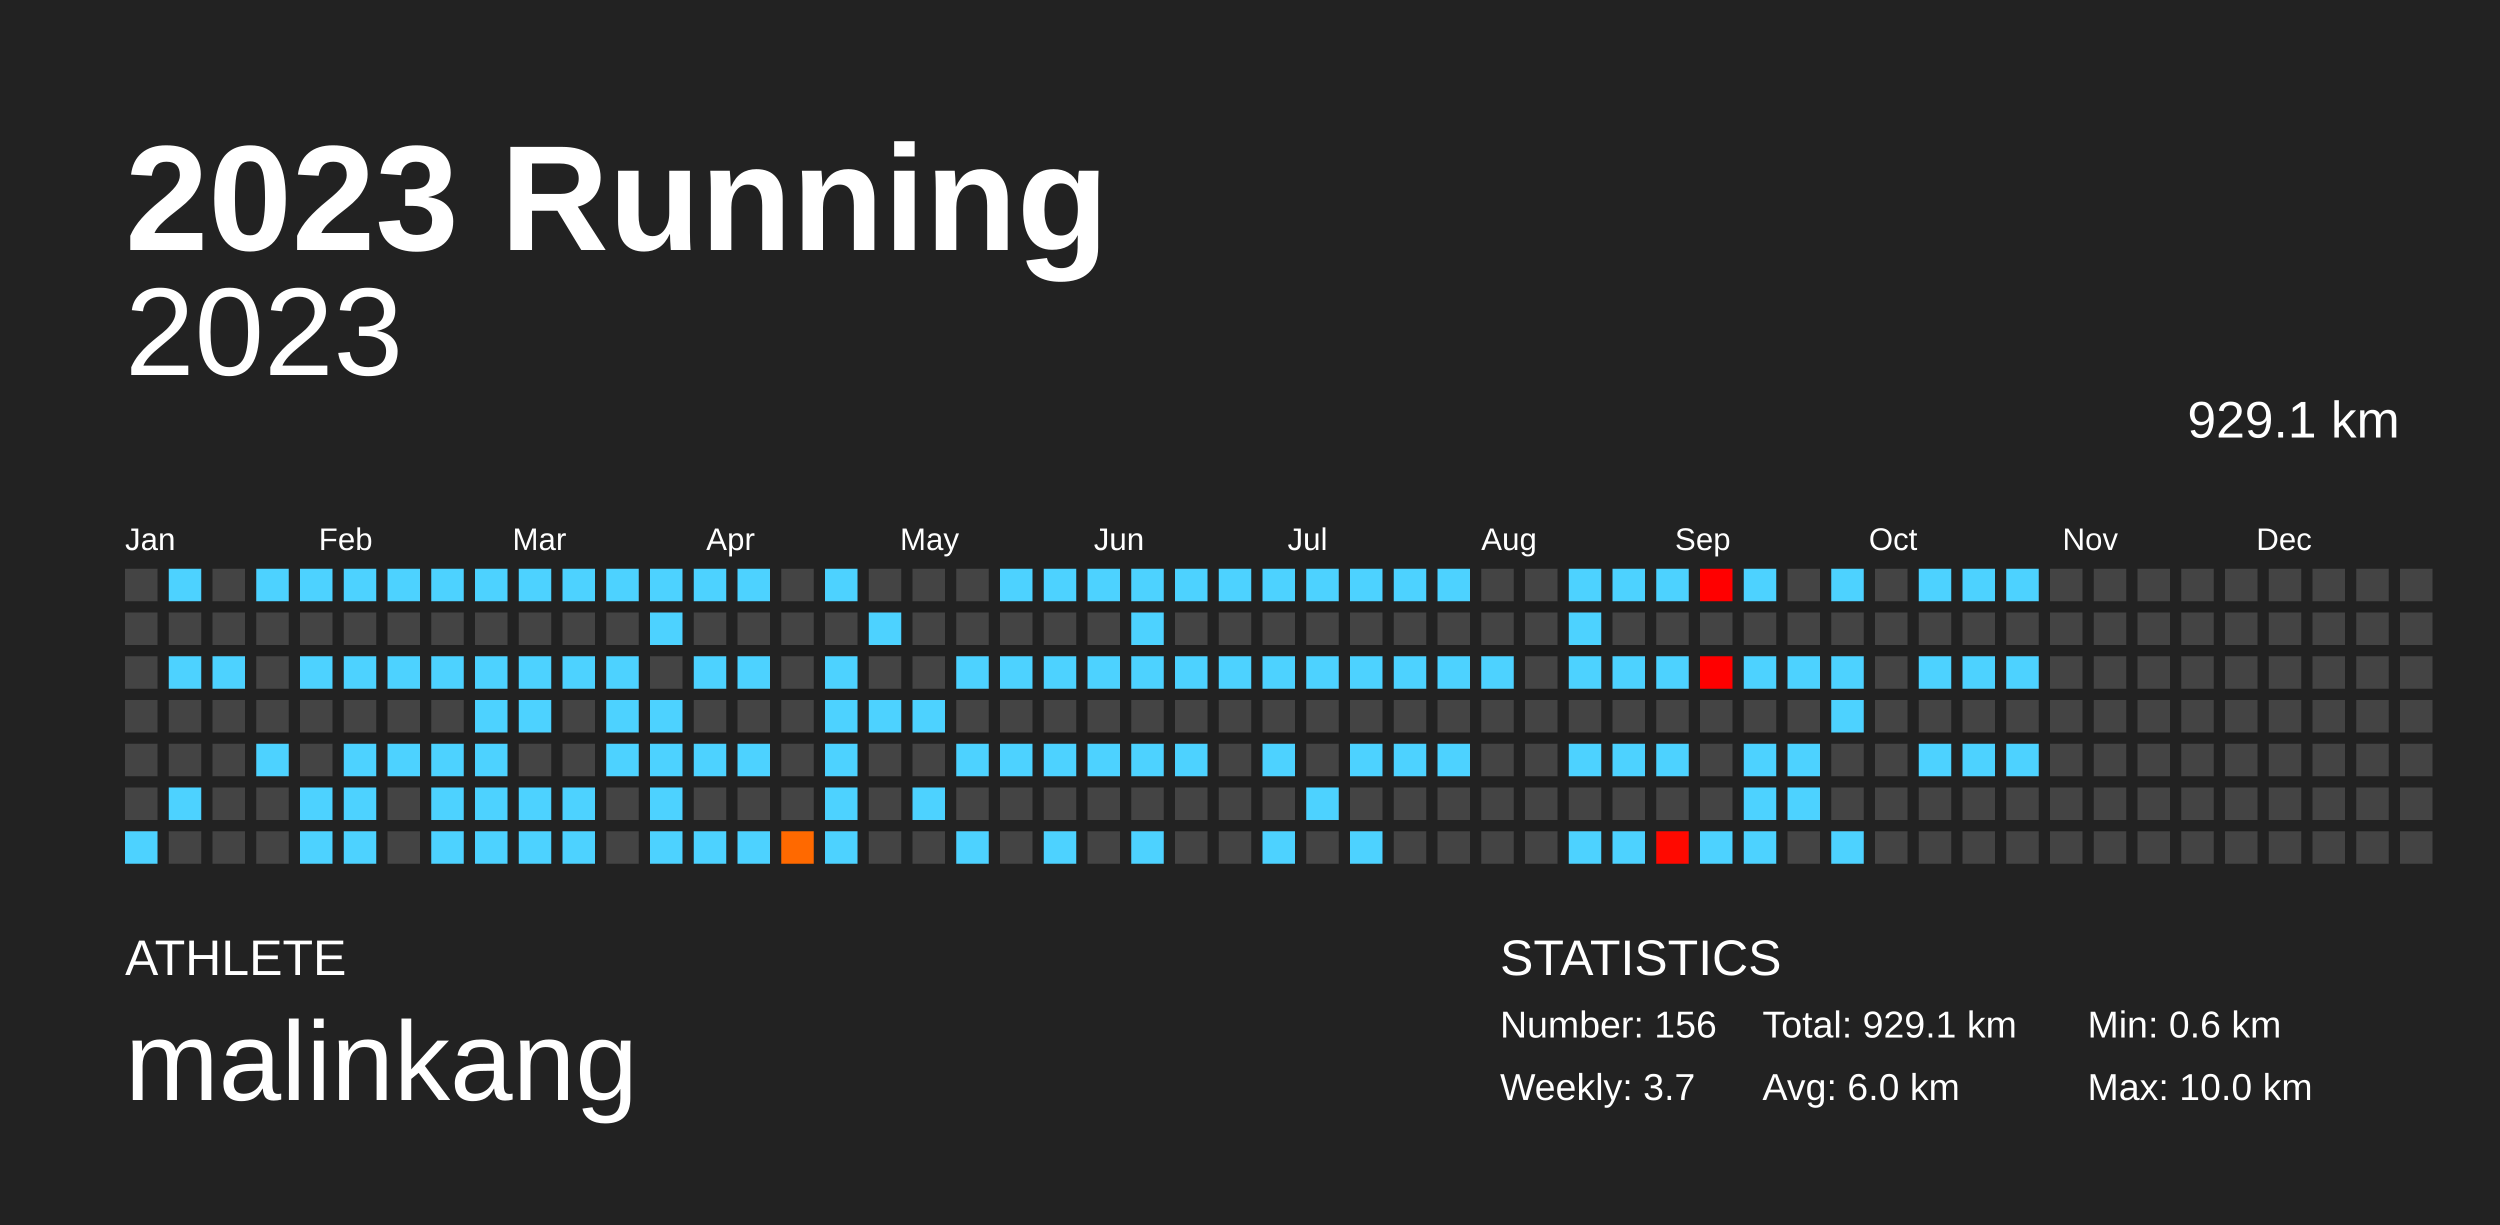
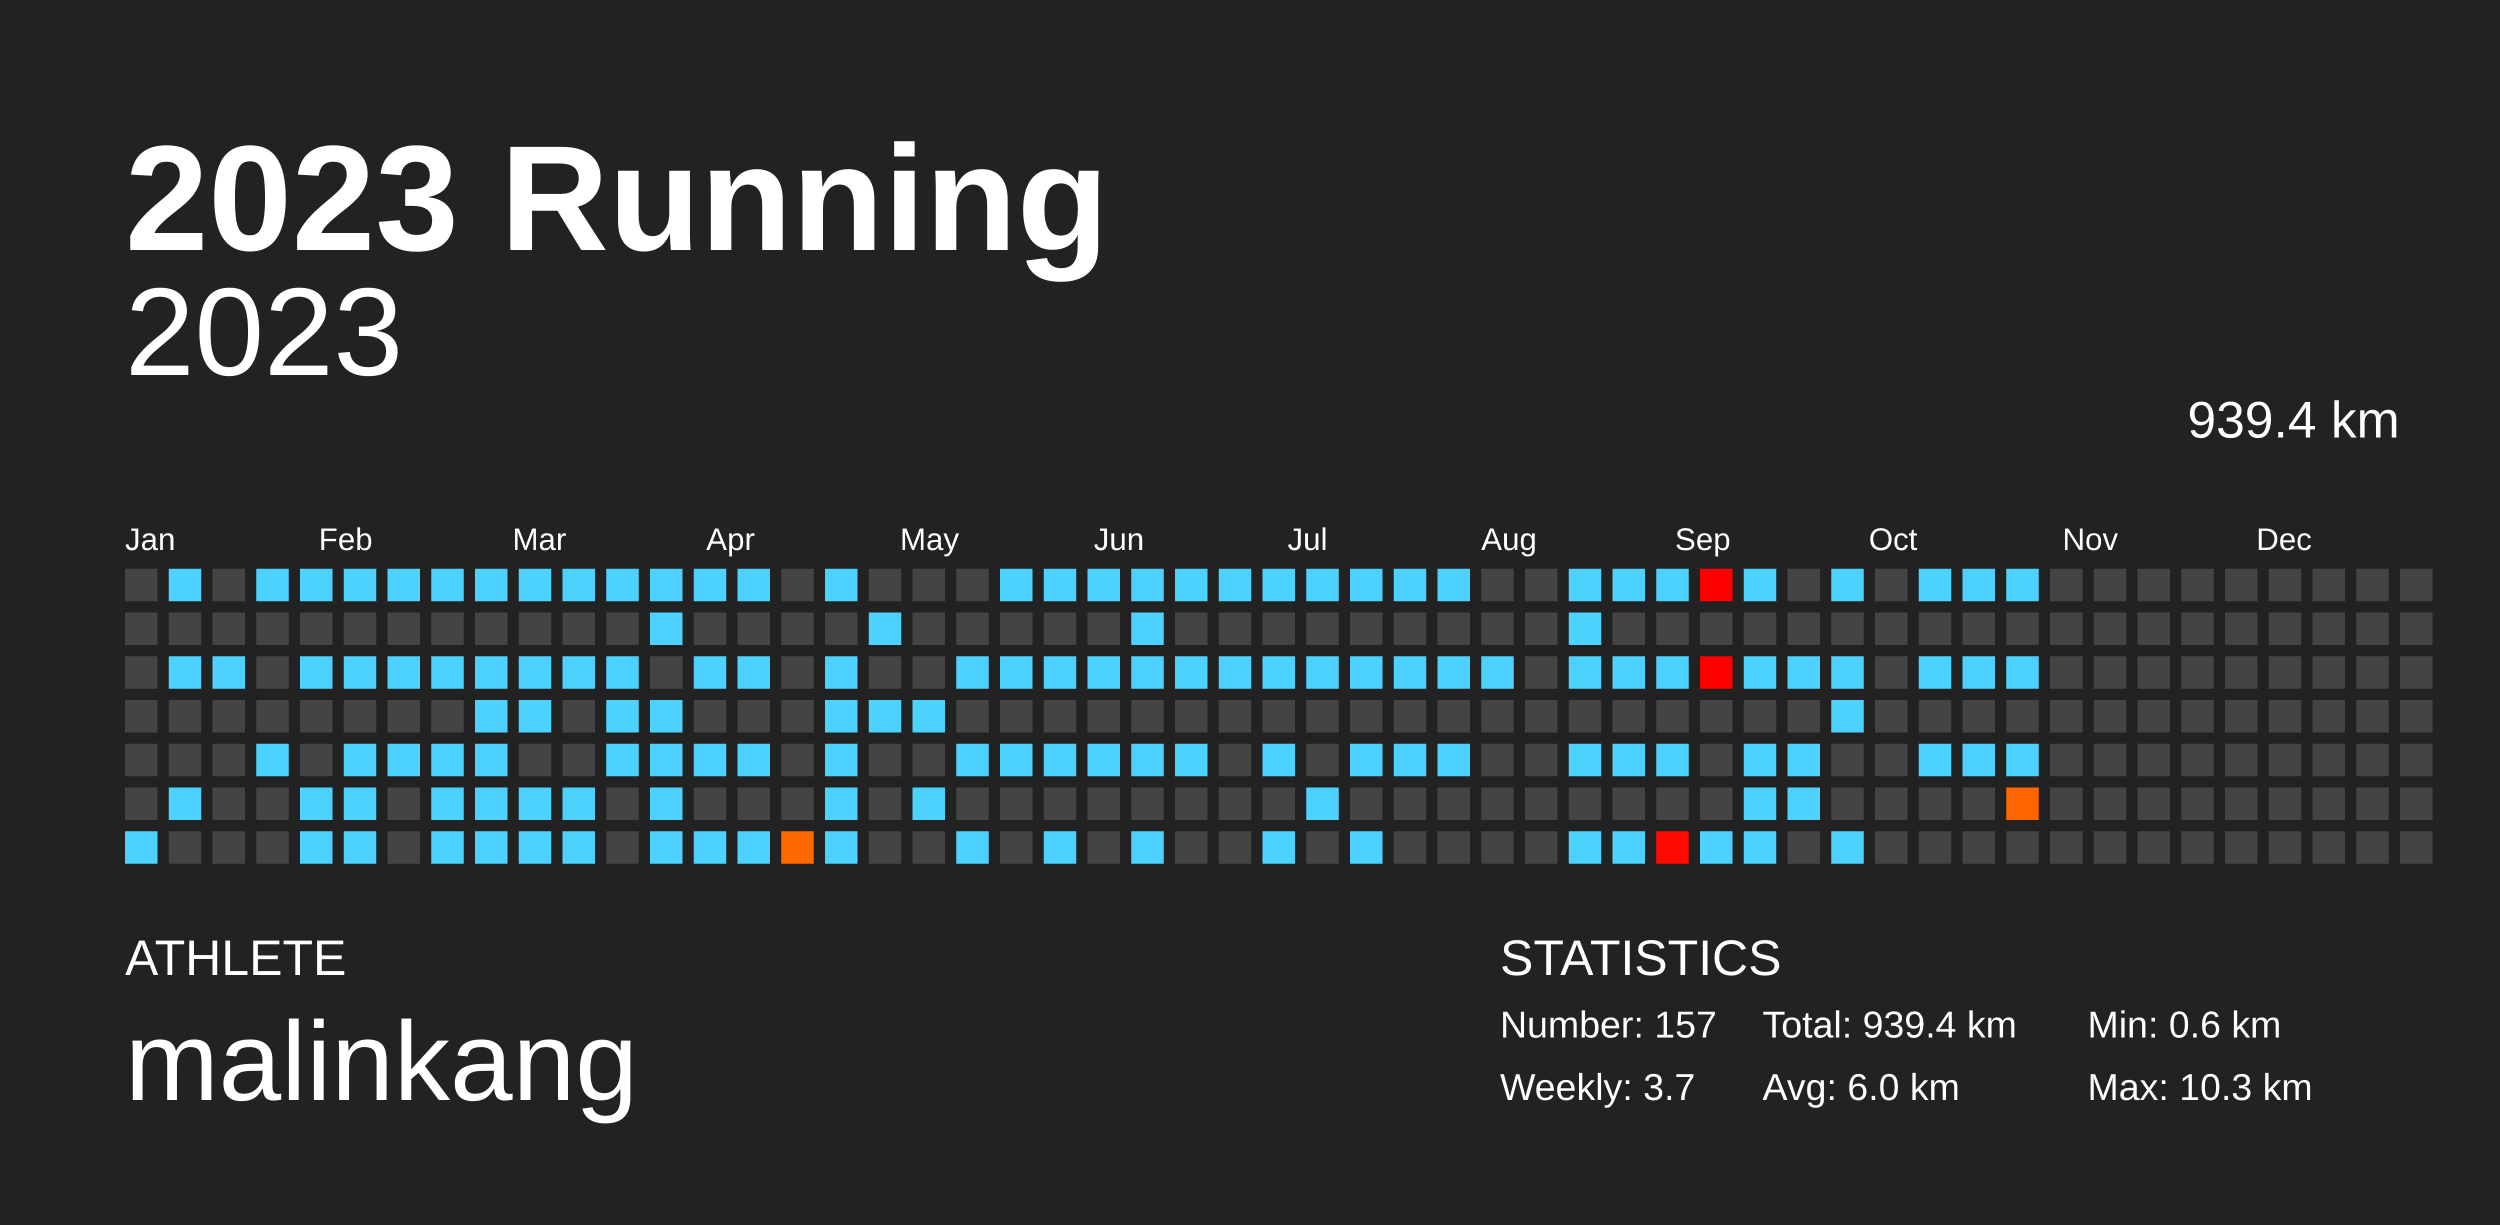
<svg xmlns="http://www.w3.org/2000/svg" baseProfile="full" height="98mm" version="1.1" viewBox="0,0,200,98" width="200mm">
  <defs />
  <rect fill="#222222" height="98" width="200" x="0" y="0" />
  <text fill="#FFFFFF" style="font-size:12px; font-family:Arial; font-weight:bold;" x="10" y="20">2023 Running</text>
  <text fill="#FFFFFF" style="font-size:4px; font-family:Arial" x="10" y="78">ATHLETE</text>
  <text fill="#FFFFFF" style="font-size:9px; font-family:Arial" x="10" y="88">malinkang</text>
  <text fill="#FFFFFF" style="font-size:4px; font-family:Arial" x="120" y="78">STATISTICS</text>
-   <text fill="#FFFFFF" style="font-size:3px; font-family:Arial" x="120" y="83">Number: 156</text>
+   <text fill="#FFFFFF" style="font-size:3px; font-family:Arial" x="120" y="83">Number: 157</text>
  <text fill="#FFFFFF" style="font-size:3px; font-family:Arial" x="120" y="88">Weekly: 3.7</text>
-   <text fill="#FFFFFF" style="font-size:3px; font-family:Arial" x="141" y="83">Total: 929.1 km</text>
+   <text fill="#FFFFFF" style="font-size:3px; font-family:Arial" x="141" y="83">Total: 939.4 km</text>
  <text fill="#FFFFFF" style="font-size:3px; font-family:Arial" x="141" y="88">Avg: 6.0 km</text>
  <text fill="#FFFFFF" style="font-size:3px; font-family:Arial" x="167" y="83">Min: 0.6 km</text>
-   <text fill="#FFFFFF" style="font-size:3px; font-family:Arial" x="167" y="88">Max: 10.0 km</text>
+   <text fill="#FFFFFF" style="font-size:3px; font-family:Arial" x="167" y="88">Max: 10.3 km</text>
  <text alignment-baseline="hanging" fill="#FFFFFF" style="font-size:10.0px; font-family:Arial;" x="10" y="30">2023</text>
-   <text alignment-baseline="hanging" fill="#FFFFFF" style="font-size:4.125px; font-family:Arial;" x="175" y="35">929.1 km</text>
+   <text alignment-baseline="hanging" fill="#FFFFFF" style="font-size:4.125px; font-family:Arial;" x="175" y="35">939.4 km</text>
  <text fill="#FFFFFF" style="font-size:2.5px; font-family:Arial" x="10.0" y="44">Jan</text>
  <text fill="#FFFFFF" style="font-size:2.5px; font-family:Arial" x="25.5" y="44">Feb</text>
  <text fill="#FFFFFF" style="font-size:2.5px; font-family:Arial" x="41.0" y="44">Mar</text>
  <text fill="#FFFFFF" style="font-size:2.5px; font-family:Arial" x="56.5" y="44">Apr</text>
  <text fill="#FFFFFF" style="font-size:2.5px; font-family:Arial" x="72.0" y="44">May</text>
  <text fill="#FFFFFF" style="font-size:2.5px; font-family:Arial" x="87.5" y="44">Jun</text>
  <text fill="#FFFFFF" style="font-size:2.5px; font-family:Arial" x="103.0" y="44">Jul</text>
  <text fill="#FFFFFF" style="font-size:2.5px; font-family:Arial" x="118.5" y="44">Aug</text>
  <text fill="#FFFFFF" style="font-size:2.5px; font-family:Arial" x="134.0" y="44">Sep</text>
  <text fill="#FFFFFF" style="font-size:2.5px; font-family:Arial" x="149.5" y="44">Oct</text>
  <text fill="#FFFFFF" style="font-size:2.5px; font-family:Arial" x="165.0" y="44">Nov</text>
  <text fill="#FFFFFF" style="font-size:2.5px; font-family:Arial" x="180.5" y="44">Dec</text>
  <rect fill="#444444" height="2.6" width="2.6" x="10.0" y="45.5" />
  <rect fill="#444444" height="2.6" width="2.6" x="10.0" y="49.0" />
  <rect fill="#444444" height="2.6" width="2.6" x="10.0" y="52.5" />
  <rect fill="#444444" height="2.6" width="2.6" x="10.0" y="56.0" />
  <rect fill="#444444" height="2.6" width="2.6" x="10.0" y="59.5" />
  <rect fill="#444444" height="2.6" width="2.6" x="10.0" y="63.0" />
  <rect fill="#4dd2ff" height="2.6" width="2.6" x="10.0" y="66.5" />
  <rect fill="#4dd2ff" height="2.6" width="2.6" x="13.5" y="45.5" />
  <rect fill="#444444" height="2.6" width="2.6" x="13.5" y="49.0" />
  <rect fill="#4dd2ff" height="2.6" width="2.6" x="13.5" y="52.5" />
  <rect fill="#444444" height="2.6" width="2.6" x="13.5" y="56.0" />
  <rect fill="#444444" height="2.6" width="2.6" x="13.5" y="59.5" />
  <rect fill="#4dd2ff" height="2.6" width="2.6" x="13.5" y="63.0" />
  <rect fill="#444444" height="2.6" width="2.6" x="13.5" y="66.5" />
  <rect fill="#444444" height="2.6" width="2.6" x="17.0" y="45.5" />
  <rect fill="#444444" height="2.6" width="2.6" x="17.0" y="49.0" />
  <rect fill="#4dd2ff" height="2.6" width="2.6" x="17.0" y="52.5" />
  <rect fill="#444444" height="2.6" width="2.6" x="17.0" y="56.0" />
  <rect fill="#444444" height="2.6" width="2.6" x="17.0" y="59.5" />
  <rect fill="#444444" height="2.6" width="2.6" x="17.0" y="63.0" />
  <rect fill="#444444" height="2.6" width="2.6" x="17.0" y="66.5" />
  <rect fill="#4dd2ff" height="2.6" width="2.6" x="20.5" y="45.5" />
  <rect fill="#444444" height="2.6" width="2.6" x="20.5" y="49.0" />
  <rect fill="#444444" height="2.6" width="2.6" x="20.5" y="52.5" />
  <rect fill="#444444" height="2.6" width="2.6" x="20.5" y="56.0" />
  <rect fill="#4dd2ff" height="2.6" width="2.6" x="20.5" y="59.5" />
  <rect fill="#444444" height="2.6" width="2.6" x="20.5" y="63.0" />
  <rect fill="#444444" height="2.6" width="2.6" x="20.5" y="66.5" />
  <rect fill="#4dd2ff" height="2.6" width="2.6" x="24.0" y="45.5" />
  <rect fill="#444444" height="2.6" width="2.6" x="24.0" y="49.0" />
  <rect fill="#4dd2ff" height="2.6" width="2.6" x="24.0" y="52.5" />
  <rect fill="#444444" height="2.6" width="2.6" x="24.0" y="56.0" />
  <rect fill="#444444" height="2.6" width="2.6" x="24.0" y="59.5" />
  <rect fill="#4dd2ff" height="2.6" width="2.6" x="24.0" y="63.0" />
  <rect fill="#4dd2ff" height="2.6" width="2.6" x="24.0" y="66.5" />
  <rect fill="#4dd2ff" height="2.6" width="2.6" x="27.5" y="45.5" />
  <rect fill="#444444" height="2.6" width="2.6" x="27.5" y="49.0" />
  <rect fill="#4dd2ff" height="2.6" width="2.6" x="27.5" y="52.5" />
  <rect fill="#444444" height="2.6" width="2.6" x="27.5" y="56.0" />
  <rect fill="#4dd2ff" height="2.6" width="2.6" x="27.5" y="59.5" />
  <rect fill="#4dd2ff" height="2.6" width="2.6" x="27.5" y="63.0" />
  <rect fill="#4dd2ff" height="2.6" width="2.6" x="27.5" y="66.5" />
  <rect fill="#4dd2ff" height="2.6" width="2.6" x="31.0" y="45.5" />
  <rect fill="#444444" height="2.6" width="2.6" x="31.0" y="49.0" />
  <rect fill="#4dd2ff" height="2.6" width="2.6" x="31.0" y="52.5" />
  <rect fill="#444444" height="2.6" width="2.6" x="31.0" y="56.0" />
  <rect fill="#4dd2ff" height="2.6" width="2.6" x="31.0" y="59.5" />
  <rect fill="#444444" height="2.6" width="2.6" x="31.0" y="63.0" />
  <rect fill="#444444" height="2.6" width="2.6" x="31.0" y="66.5" />
  <rect fill="#4dd2ff" height="2.6" width="2.6" x="34.5" y="45.5" />
  <rect fill="#444444" height="2.6" width="2.6" x="34.5" y="49.0" />
  <rect fill="#4dd2ff" height="2.6" width="2.6" x="34.5" y="52.5" />
  <rect fill="#444444" height="2.6" width="2.6" x="34.5" y="56.0" />
  <rect fill="#4dd2ff" height="2.6" width="2.6" x="34.5" y="59.5" />
  <rect fill="#4dd2ff" height="2.6" width="2.6" x="34.5" y="63.0" />
  <rect fill="#4dd2ff" height="2.6" width="2.6" x="34.5" y="66.5" />
  <rect fill="#4dd2ff" height="2.6" width="2.6" x="38.0" y="45.5" />
  <rect fill="#444444" height="2.6" width="2.6" x="38.0" y="49.0" />
  <rect fill="#4dd2ff" height="2.6" width="2.6" x="38.0" y="52.5" />
  <rect fill="#4dd2ff" height="2.6" width="2.6" x="38.0" y="56.0" />
  <rect fill="#4dd2ff" height="2.6" width="2.6" x="38.0" y="59.5" />
  <rect fill="#4dd2ff" height="2.6" width="2.6" x="38.0" y="63.0" />
  <rect fill="#4dd2ff" height="2.6" width="2.6" x="38.0" y="66.5" />
  <rect fill="#4dd2ff" height="2.6" width="2.6" x="41.5" y="45.5" />
  <rect fill="#444444" height="2.6" width="2.6" x="41.5" y="49.0" />
  <rect fill="#4dd2ff" height="2.6" width="2.6" x="41.5" y="52.5" />
  <rect fill="#4dd2ff" height="2.6" width="2.6" x="41.5" y="56.0" />
  <rect fill="#444444" height="2.6" width="2.6" x="41.5" y="59.5" />
  <rect fill="#4dd2ff" height="2.6" width="2.6" x="41.5" y="63.0" />
  <rect fill="#4dd2ff" height="2.6" width="2.6" x="41.5" y="66.5" />
  <rect fill="#4dd2ff" height="2.6" width="2.6" x="45.0" y="45.5" />
  <rect fill="#444444" height="2.6" width="2.6" x="45.0" y="49.0" />
  <rect fill="#4dd2ff" height="2.6" width="2.6" x="45.0" y="52.5" />
  <rect fill="#444444" height="2.6" width="2.6" x="45.0" y="56.0" />
  <rect fill="#444444" height="2.6" width="2.6" x="45.0" y="59.5" />
  <rect fill="#4dd2ff" height="2.6" width="2.6" x="45.0" y="63.0" />
  <rect fill="#4dd2ff" height="2.6" width="2.6" x="45.0" y="66.5" />
  <rect fill="#4dd2ff" height="2.6" width="2.6" x="48.5" y="45.5" />
  <rect fill="#444444" height="2.6" width="2.6" x="48.5" y="49.0" />
  <rect fill="#4dd2ff" height="2.6" width="2.6" x="48.5" y="52.5" />
  <rect fill="#4dd2ff" height="2.6" width="2.6" x="48.5" y="56.0" />
  <rect fill="#4dd2ff" height="2.6" width="2.6" x="48.5" y="59.5" />
  <rect fill="#444444" height="2.6" width="2.6" x="48.5" y="63.0" />
  <rect fill="#444444" height="2.6" width="2.6" x="48.5" y="66.5" />
  <rect fill="#4dd2ff" height="2.6" width="2.6" x="52.0" y="45.5" />
  <rect fill="#4dd2ff" height="2.6" width="2.6" x="52.0" y="49.0" />
  <rect fill="#444444" height="2.6" width="2.6" x="52.0" y="52.5" />
  <rect fill="#4dd2ff" height="2.6" width="2.6" x="52.0" y="56.0" />
  <rect fill="#4dd2ff" height="2.6" width="2.6" x="52.0" y="59.5" />
  <rect fill="#4dd2ff" height="2.6" width="2.6" x="52.0" y="63.0" />
  <rect fill="#4dd2ff" height="2.6" width="2.6" x="52.0" y="66.5" />
  <rect fill="#4dd2ff" height="2.6" width="2.6" x="55.5" y="45.5" />
  <rect fill="#444444" height="2.6" width="2.6" x="55.5" y="49.0" />
  <rect fill="#4dd2ff" height="2.6" width="2.6" x="55.5" y="52.5" />
  <rect fill="#444444" height="2.6" width="2.6" x="55.5" y="56.0" />
  <rect fill="#4dd2ff" height="2.6" width="2.6" x="55.5" y="59.5" />
  <rect fill="#444444" height="2.6" width="2.6" x="55.5" y="63.0" />
  <rect fill="#4dd2ff" height="2.6" width="2.6" x="55.5" y="66.5" />
  <rect fill="#4dd2ff" height="2.6" width="2.6" x="59.0" y="45.5" />
  <rect fill="#444444" height="2.6" width="2.6" x="59.0" y="49.0" />
  <rect fill="#4dd2ff" height="2.6" width="2.6" x="59.0" y="52.5" />
  <rect fill="#444444" height="2.6" width="2.6" x="59.0" y="56.0" />
  <rect fill="#4dd2ff" height="2.6" width="2.6" x="59.0" y="59.5" />
  <rect fill="#444444" height="2.6" width="2.6" x="59.0" y="63.0" />
  <rect fill="#4dd2ff" height="2.6" width="2.6" x="59.0" y="66.5" />
  <rect fill="#444444" height="2.6" width="2.6" x="62.5" y="45.5" />
  <rect fill="#444444" height="2.6" width="2.6" x="62.5" y="49.0" />
  <rect fill="#444444" height="2.6" width="2.6" x="62.5" y="52.5" />
  <rect fill="#444444" height="2.6" width="2.6" x="62.5" y="56.0" />
  <rect fill="#444444" height="2.6" width="2.6" x="62.5" y="59.5" />
  <rect fill="#444444" height="2.6" width="2.6" x="62.5" y="63.0" />
  <rect fill="#ff6900" height="2.6" width="2.6" x="62.5" y="66.5" />
  <rect fill="#4dd2ff" height="2.6" width="2.6" x="66.0" y="45.5" />
  <rect fill="#444444" height="2.6" width="2.6" x="66.0" y="49.0" />
  <rect fill="#4dd2ff" height="2.6" width="2.6" x="66.0" y="52.5" />
  <rect fill="#4dd2ff" height="2.6" width="2.6" x="66.0" y="56.0" />
  <rect fill="#4dd2ff" height="2.6" width="2.6" x="66.0" y="59.5" />
  <rect fill="#4dd2ff" height="2.6" width="2.6" x="66.0" y="63.0" />
  <rect fill="#4dd2ff" height="2.6" width="2.6" x="66.0" y="66.5" />
  <rect fill="#444444" height="2.6" width="2.6" x="69.5" y="45.5" />
  <rect fill="#4dd2ff" height="2.6" width="2.6" x="69.5" y="49.0" />
  <rect fill="#444444" height="2.6" width="2.6" x="69.5" y="52.5" />
  <rect fill="#4dd2ff" height="2.6" width="2.6" x="69.5" y="56.0" />
  <rect fill="#444444" height="2.6" width="2.6" x="69.5" y="59.5" />
  <rect fill="#444444" height="2.6" width="2.6" x="69.5" y="63.0" />
  <rect fill="#444444" height="2.6" width="2.6" x="69.5" y="66.5" />
  <rect fill="#444444" height="2.6" width="2.6" x="73.0" y="45.5" />
  <rect fill="#444444" height="2.6" width="2.6" x="73.0" y="49.0" />
  <rect fill="#444444" height="2.6" width="2.6" x="73.0" y="52.5" />
  <rect fill="#4dd2ff" height="2.6" width="2.6" x="73.0" y="56.0" />
  <rect fill="#444444" height="2.6" width="2.6" x="73.0" y="59.5" />
  <rect fill="#4dd2ff" height="2.6" width="2.6" x="73.0" y="63.0" />
  <rect fill="#444444" height="2.6" width="2.6" x="73.0" y="66.5" />
  <rect fill="#444444" height="2.6" width="2.6" x="76.5" y="45.5" />
  <rect fill="#444444" height="2.6" width="2.6" x="76.5" y="49.0" />
  <rect fill="#4dd2ff" height="2.6" width="2.6" x="76.5" y="52.5" />
  <rect fill="#444444" height="2.6" width="2.6" x="76.5" y="56.0" />
  <rect fill="#4dd2ff" height="2.6" width="2.6" x="76.5" y="59.5" />
  <rect fill="#444444" height="2.6" width="2.6" x="76.5" y="63.0" />
  <rect fill="#4dd2ff" height="2.6" width="2.6" x="76.5" y="66.5" />
  <rect fill="#4dd2ff" height="2.6" width="2.6" x="80.0" y="45.5" />
  <rect fill="#444444" height="2.6" width="2.6" x="80.0" y="49.0" />
  <rect fill="#4dd2ff" height="2.6" width="2.6" x="80.0" y="52.5" />
  <rect fill="#444444" height="2.6" width="2.6" x="80.0" y="56.0" />
  <rect fill="#4dd2ff" height="2.6" width="2.6" x="80.0" y="59.5" />
  <rect fill="#444444" height="2.6" width="2.6" x="80.0" y="63.0" />
  <rect fill="#444444" height="2.6" width="2.6" x="80.0" y="66.5" />
  <rect fill="#4dd2ff" height="2.6" width="2.6" x="83.5" y="45.5" />
  <rect fill="#444444" height="2.6" width="2.6" x="83.5" y="49.0" />
  <rect fill="#4dd2ff" height="2.6" width="2.6" x="83.5" y="52.5" />
  <rect fill="#444444" height="2.6" width="2.6" x="83.5" y="56.0" />
  <rect fill="#4dd2ff" height="2.6" width="2.6" x="83.5" y="59.5" />
  <rect fill="#444444" height="2.6" width="2.6" x="83.5" y="63.0" />
  <rect fill="#4dd2ff" height="2.6" width="2.6" x="83.5" y="66.5" />
  <rect fill="#4dd2ff" height="2.6" width="2.6" x="87.0" y="45.5" />
  <rect fill="#444444" height="2.6" width="2.6" x="87.0" y="49.0" />
  <rect fill="#4dd2ff" height="2.6" width="2.6" x="87.0" y="52.5" />
  <rect fill="#444444" height="2.6" width="2.6" x="87.0" y="56.0" />
  <rect fill="#4dd2ff" height="2.6" width="2.6" x="87.0" y="59.5" />
  <rect fill="#444444" height="2.6" width="2.6" x="87.0" y="63.0" />
  <rect fill="#444444" height="2.6" width="2.6" x="87.0" y="66.5" />
  <rect fill="#4dd2ff" height="2.6" width="2.6" x="90.5" y="45.5" />
  <rect fill="#4dd2ff" height="2.6" width="2.6" x="90.5" y="49.0" />
  <rect fill="#4dd2ff" height="2.6" width="2.6" x="90.5" y="52.5" />
  <rect fill="#444444" height="2.6" width="2.6" x="90.5" y="56.0" />
  <rect fill="#4dd2ff" height="2.6" width="2.6" x="90.5" y="59.5" />
  <rect fill="#444444" height="2.6" width="2.6" x="90.5" y="63.0" />
  <rect fill="#4dd2ff" height="2.6" width="2.6" x="90.5" y="66.5" />
  <rect fill="#4dd2ff" height="2.6" width="2.6" x="94.0" y="45.5" />
  <rect fill="#444444" height="2.6" width="2.6" x="94.0" y="49.0" />
  <rect fill="#4dd2ff" height="2.6" width="2.6" x="94.0" y="52.5" />
  <rect fill="#444444" height="2.6" width="2.6" x="94.0" y="56.0" />
  <rect fill="#4dd2ff" height="2.6" width="2.6" x="94.0" y="59.5" />
  <rect fill="#444444" height="2.6" width="2.6" x="94.0" y="63.0" />
  <rect fill="#444444" height="2.6" width="2.6" x="94.0" y="66.5" />
  <rect fill="#4dd2ff" height="2.6" width="2.6" x="97.5" y="45.5" />
  <rect fill="#444444" height="2.6" width="2.6" x="97.5" y="49.0" />
  <rect fill="#4dd2ff" height="2.6" width="2.6" x="97.5" y="52.5" />
  <rect fill="#444444" height="2.6" width="2.6" x="97.5" y="56.0" />
  <rect fill="#444444" height="2.6" width="2.6" x="97.5" y="59.5" />
  <rect fill="#444444" height="2.6" width="2.6" x="97.5" y="63.0" />
  <rect fill="#444444" height="2.6" width="2.6" x="97.5" y="66.5" />
  <rect fill="#4dd2ff" height="2.6" width="2.6" x="101.0" y="45.5" />
  <rect fill="#444444" height="2.6" width="2.6" x="101.0" y="49.0" />
  <rect fill="#4dd2ff" height="2.6" width="2.6" x="101.0" y="52.5" />
  <rect fill="#444444" height="2.6" width="2.6" x="101.0" y="56.0" />
  <rect fill="#4dd2ff" height="2.6" width="2.6" x="101.0" y="59.5" />
  <rect fill="#444444" height="2.6" width="2.6" x="101.0" y="63.0" />
  <rect fill="#4dd2ff" height="2.6" width="2.6" x="101.0" y="66.5" />
  <rect fill="#4dd2ff" height="2.6" width="2.6" x="104.5" y="45.5" />
  <rect fill="#444444" height="2.6" width="2.6" x="104.5" y="49.0" />
  <rect fill="#4dd2ff" height="2.6" width="2.6" x="104.5" y="52.5" />
  <rect fill="#444444" height="2.6" width="2.6" x="104.5" y="56.0" />
  <rect fill="#444444" height="2.6" width="2.6" x="104.5" y="59.5" />
  <rect fill="#4dd2ff" height="2.6" width="2.6" x="104.5" y="63.0" />
  <rect fill="#444444" height="2.6" width="2.6" x="104.5" y="66.5" />
  <rect fill="#4dd2ff" height="2.6" width="2.6" x="108.0" y="45.5" />
  <rect fill="#444444" height="2.6" width="2.6" x="108.0" y="49.0" />
  <rect fill="#4dd2ff" height="2.6" width="2.6" x="108.0" y="52.5" />
  <rect fill="#444444" height="2.6" width="2.6" x="108.0" y="56.0" />
  <rect fill="#4dd2ff" height="2.6" width="2.6" x="108.0" y="59.5" />
  <rect fill="#444444" height="2.6" width="2.6" x="108.0" y="63.0" />
  <rect fill="#4dd2ff" height="2.6" width="2.6" x="108.0" y="66.5" />
  <rect fill="#4dd2ff" height="2.6" width="2.6" x="111.5" y="45.5" />
  <rect fill="#444444" height="2.6" width="2.6" x="111.5" y="49.0" />
  <rect fill="#4dd2ff" height="2.6" width="2.6" x="111.5" y="52.5" />
  <rect fill="#444444" height="2.6" width="2.6" x="111.5" y="56.0" />
  <rect fill="#4dd2ff" height="2.6" width="2.6" x="111.5" y="59.5" />
  <rect fill="#444444" height="2.6" width="2.6" x="111.5" y="63.0" />
  <rect fill="#444444" height="2.6" width="2.6" x="111.5" y="66.5" />
  <rect fill="#4dd2ff" height="2.6" width="2.6" x="115.0" y="45.5" />
  <rect fill="#444444" height="2.6" width="2.6" x="115.0" y="49.0" />
  <rect fill="#4dd2ff" height="2.6" width="2.6" x="115.0" y="52.5" />
  <rect fill="#444444" height="2.6" width="2.6" x="115.0" y="56.0" />
  <rect fill="#4dd2ff" height="2.6" width="2.6" x="115.0" y="59.5" />
  <rect fill="#444444" height="2.6" width="2.6" x="115.0" y="63.0" />
  <rect fill="#444444" height="2.6" width="2.6" x="115.0" y="66.5" />
  <rect fill="#444444" height="2.6" width="2.6" x="118.5" y="45.5" />
  <rect fill="#444444" height="2.6" width="2.6" x="118.5" y="49.0" />
  <rect fill="#4dd2ff" height="2.6" width="2.6" x="118.5" y="52.5" />
  <rect fill="#444444" height="2.6" width="2.6" x="118.5" y="56.0" />
  <rect fill="#444444" height="2.6" width="2.6" x="118.5" y="59.5" />
  <rect fill="#444444" height="2.6" width="2.6" x="118.5" y="63.0" />
  <rect fill="#444444" height="2.6" width="2.6" x="118.5" y="66.5" />
  <rect fill="#444444" height="2.6" width="2.6" x="122.0" y="45.5" />
  <rect fill="#444444" height="2.6" width="2.6" x="122.0" y="49.0" />
  <rect fill="#444444" height="2.6" width="2.6" x="122.0" y="52.5" />
  <rect fill="#444444" height="2.6" width="2.6" x="122.0" y="56.0" />
  <rect fill="#444444" height="2.6" width="2.6" x="122.0" y="59.5" />
  <rect fill="#444444" height="2.6" width="2.6" x="122.0" y="63.0" />
  <rect fill="#444444" height="2.6" width="2.6" x="122.0" y="66.5" />
  <rect fill="#4dd2ff" height="2.6" width="2.6" x="125.5" y="45.5" />
  <rect fill="#4dd2ff" height="2.6" width="2.6" x="125.5" y="49.0" />
  <rect fill="#4dd2ff" height="2.6" width="2.6" x="125.5" y="52.5" />
  <rect fill="#444444" height="2.6" width="2.6" x="125.5" y="56.0" />
  <rect fill="#4dd2ff" height="2.6" width="2.6" x="125.5" y="59.5" />
  <rect fill="#444444" height="2.6" width="2.6" x="125.5" y="63.0" />
  <rect fill="#4dd2ff" height="2.6" width="2.6" x="125.5" y="66.5" />
  <rect fill="#4dd2ff" height="2.6" width="2.6" x="129.0" y="45.5" />
  <rect fill="#444444" height="2.6" width="2.6" x="129.0" y="49.0" />
  <rect fill="#4dd2ff" height="2.6" width="2.6" x="129.0" y="52.5" />
  <rect fill="#444444" height="2.6" width="2.6" x="129.0" y="56.0" />
  <rect fill="#4dd2ff" height="2.6" width="2.6" x="129.0" y="59.5" />
  <rect fill="#444444" height="2.6" width="2.6" x="129.0" y="63.0" />
  <rect fill="#4dd2ff" height="2.6" width="2.6" x="129.0" y="66.5" />
  <rect fill="#4dd2ff" height="2.6" width="2.6" x="132.5" y="45.5" />
  <rect fill="#444444" height="2.6" width="2.6" x="132.5" y="49.0" />
  <rect fill="#4dd2ff" height="2.6" width="2.6" x="132.5" y="52.5" />
  <rect fill="#444444" height="2.6" width="2.6" x="132.5" y="56.0" />
  <rect fill="#4dd2ff" height="2.6" width="2.6" x="132.5" y="59.5" />
  <rect fill="#444444" height="2.6" width="2.6" x="132.5" y="63.0" />
  <rect fill="#ff0900" height="2.6" width="2.6" x="132.5" y="66.5" />
  <rect fill="#ff0000" height="2.6" width="2.6" x="136.0" y="45.5" />
  <rect fill="#444444" height="2.6" width="2.6" x="136.0" y="49.0" />
  <rect fill="#ff0000" height="2.6" width="2.6" x="136.0" y="52.5" />
  <rect fill="#444444" height="2.6" width="2.6" x="136.0" y="56.0" />
  <rect fill="#444444" height="2.6" width="2.6" x="136.0" y="59.5" />
  <rect fill="#444444" height="2.6" width="2.6" x="136.0" y="63.0" />
  <rect fill="#4dd2ff" height="2.6" width="2.6" x="136.0" y="66.5" />
  <rect fill="#4dd2ff" height="2.6" width="2.6" x="139.5" y="45.5" />
  <rect fill="#444444" height="2.6" width="2.6" x="139.5" y="49.0" />
  <rect fill="#4dd2ff" height="2.6" width="2.6" x="139.5" y="52.5" />
  <rect fill="#444444" height="2.6" width="2.6" x="139.5" y="56.0" />
  <rect fill="#4dd2ff" height="2.6" width="2.6" x="139.5" y="59.5" />
  <rect fill="#4dd2ff" height="2.6" width="2.6" x="139.5" y="63.0" />
  <rect fill="#4dd2ff" height="2.6" width="2.6" x="139.5" y="66.5" />
  <rect fill="#444444" height="2.6" width="2.6" x="143.0" y="45.5" />
  <rect fill="#444444" height="2.6" width="2.6" x="143.0" y="49.0" />
  <rect fill="#4dd2ff" height="2.6" width="2.6" x="143.0" y="52.5" />
  <rect fill="#444444" height="2.6" width="2.6" x="143.0" y="56.0" />
  <rect fill="#4dd2ff" height="2.6" width="2.6" x="143.0" y="59.5" />
  <rect fill="#4dd2ff" height="2.6" width="2.6" x="143.0" y="63.0" />
  <rect fill="#444444" height="2.6" width="2.6" x="143.0" y="66.5" />
  <rect fill="#4dd2ff" height="2.6" width="2.6" x="146.5" y="45.5" />
  <rect fill="#444444" height="2.6" width="2.6" x="146.5" y="49.0" />
  <rect fill="#4dd2ff" height="2.6" width="2.6" x="146.5" y="52.5" />
  <rect fill="#4dd2ff" height="2.6" width="2.6" x="146.5" y="56.0" />
  <rect fill="#444444" height="2.6" width="2.6" x="146.5" y="59.5" />
  <rect fill="#444444" height="2.6" width="2.6" x="146.5" y="63.0" />
  <rect fill="#4dd2ff" height="2.6" width="2.6" x="146.5" y="66.5" />
  <rect fill="#444444" height="2.6" width="2.6" x="150.0" y="45.5" />
  <rect fill="#444444" height="2.6" width="2.6" x="150.0" y="49.0" />
  <rect fill="#444444" height="2.6" width="2.6" x="150.0" y="52.5" />
  <rect fill="#444444" height="2.6" width="2.6" x="150.0" y="56.0" />
  <rect fill="#444444" height="2.6" width="2.6" x="150.0" y="59.5" />
  <rect fill="#444444" height="2.6" width="2.6" x="150.0" y="63.0" />
  <rect fill="#444444" height="2.6" width="2.6" x="150.0" y="66.5" />
  <rect fill="#4dd2ff" height="2.6" width="2.6" x="153.5" y="45.5" />
  <rect fill="#444444" height="2.6" width="2.6" x="153.5" y="49.0" />
  <rect fill="#4dd2ff" height="2.6" width="2.6" x="153.5" y="52.5" />
  <rect fill="#444444" height="2.6" width="2.6" x="153.5" y="56.0" />
  <rect fill="#4dd2ff" height="2.6" width="2.6" x="153.5" y="59.5" />
  <rect fill="#444444" height="2.6" width="2.6" x="153.5" y="63.0" />
  <rect fill="#444444" height="2.6" width="2.6" x="153.5" y="66.5" />
  <rect fill="#4dd2ff" height="2.6" width="2.6" x="157.0" y="45.5" />
  <rect fill="#444444" height="2.6" width="2.6" x="157.0" y="49.0" />
  <rect fill="#4dd2ff" height="2.6" width="2.6" x="157.0" y="52.5" />
  <rect fill="#444444" height="2.6" width="2.6" x="157.0" y="56.0" />
  <rect fill="#4dd2ff" height="2.6" width="2.6" x="157.0" y="59.5" />
  <rect fill="#444444" height="2.6" width="2.6" x="157.0" y="63.0" />
  <rect fill="#444444" height="2.6" width="2.6" x="157.0" y="66.5" />
  <rect fill="#4dd2ff" height="2.6" width="2.6" x="160.5" y="45.5" />
  <rect fill="#444444" height="2.6" width="2.6" x="160.5" y="49.0" />
  <rect fill="#4dd2ff" height="2.6" width="2.6" x="160.5" y="52.5" />
  <rect fill="#444444" height="2.6" width="2.6" x="160.5" y="56.0" />
  <rect fill="#4dd2ff" height="2.6" width="2.6" x="160.5" y="59.5" />
-   <rect fill="#444444" height="2.6" width="2.6" x="160.5" y="63.0" />
+   <rect fill="#ff6500" height="2.6" width="2.6" x="160.5" y="63.0" />
  <rect fill="#444444" height="2.6" width="2.6" x="160.5" y="66.5" />
  <rect fill="#444444" height="2.6" width="2.6" x="164.0" y="45.5" />
  <rect fill="#444444" height="2.6" width="2.6" x="164.0" y="49.0" />
  <rect fill="#444444" height="2.6" width="2.6" x="164.0" y="52.5" />
  <rect fill="#444444" height="2.6" width="2.6" x="164.0" y="56.0" />
  <rect fill="#444444" height="2.6" width="2.6" x="164.0" y="59.5" />
  <rect fill="#444444" height="2.6" width="2.6" x="164.0" y="63.0" />
  <rect fill="#444444" height="2.6" width="2.6" x="164.0" y="66.5" />
  <rect fill="#444444" height="2.6" width="2.6" x="167.5" y="45.5" />
  <rect fill="#444444" height="2.6" width="2.6" x="167.5" y="49.0" />
  <rect fill="#444444" height="2.6" width="2.6" x="167.5" y="52.5" />
  <rect fill="#444444" height="2.6" width="2.6" x="167.5" y="56.0" />
  <rect fill="#444444" height="2.6" width="2.6" x="167.5" y="59.5" />
  <rect fill="#444444" height="2.6" width="2.6" x="167.5" y="63.0" />
  <rect fill="#444444" height="2.6" width="2.6" x="167.5" y="66.5" />
  <rect fill="#444444" height="2.6" width="2.6" x="171.0" y="45.5" />
  <rect fill="#444444" height="2.6" width="2.6" x="171.0" y="49.0" />
  <rect fill="#444444" height="2.6" width="2.6" x="171.0" y="52.5" />
  <rect fill="#444444" height="2.6" width="2.6" x="171.0" y="56.0" />
  <rect fill="#444444" height="2.6" width="2.6" x="171.0" y="59.5" />
  <rect fill="#444444" height="2.6" width="2.6" x="171.0" y="63.0" />
  <rect fill="#444444" height="2.6" width="2.6" x="171.0" y="66.5" />
  <rect fill="#444444" height="2.6" width="2.6" x="174.5" y="45.5" />
  <rect fill="#444444" height="2.6" width="2.6" x="174.5" y="49.0" />
  <rect fill="#444444" height="2.6" width="2.6" x="174.5" y="52.5" />
  <rect fill="#444444" height="2.6" width="2.6" x="174.5" y="56.0" />
  <rect fill="#444444" height="2.6" width="2.6" x="174.5" y="59.5" />
  <rect fill="#444444" height="2.6" width="2.6" x="174.5" y="63.0" />
  <rect fill="#444444" height="2.6" width="2.6" x="174.5" y="66.5" />
  <rect fill="#444444" height="2.6" width="2.6" x="178.0" y="45.5" />
  <rect fill="#444444" height="2.6" width="2.6" x="178.0" y="49.0" />
  <rect fill="#444444" height="2.6" width="2.6" x="178.0" y="52.5" />
  <rect fill="#444444" height="2.6" width="2.6" x="178.0" y="56.0" />
  <rect fill="#444444" height="2.6" width="2.6" x="178.0" y="59.5" />
  <rect fill="#444444" height="2.6" width="2.6" x="178.0" y="63.0" />
  <rect fill="#444444" height="2.6" width="2.6" x="178.0" y="66.5" />
  <rect fill="#444444" height="2.6" width="2.6" x="181.5" y="45.5" />
  <rect fill="#444444" height="2.6" width="2.6" x="181.5" y="49.0" />
  <rect fill="#444444" height="2.6" width="2.6" x="181.5" y="52.5" />
  <rect fill="#444444" height="2.6" width="2.6" x="181.5" y="56.0" />
  <rect fill="#444444" height="2.6" width="2.6" x="181.5" y="59.5" />
  <rect fill="#444444" height="2.6" width="2.6" x="181.5" y="63.0" />
  <rect fill="#444444" height="2.6" width="2.6" x="181.5" y="66.5" />
  <rect fill="#444444" height="2.6" width="2.6" x="185.0" y="45.5" />
  <rect fill="#444444" height="2.6" width="2.6" x="185.0" y="49.0" />
  <rect fill="#444444" height="2.6" width="2.6" x="185.0" y="52.5" />
  <rect fill="#444444" height="2.6" width="2.6" x="185.0" y="56.0" />
  <rect fill="#444444" height="2.6" width="2.6" x="185.0" y="59.5" />
  <rect fill="#444444" height="2.6" width="2.6" x="185.0" y="63.0" />
  <rect fill="#444444" height="2.6" width="2.6" x="185.0" y="66.5" />
  <rect fill="#444444" height="2.6" width="2.6" x="188.5" y="45.5" />
  <rect fill="#444444" height="2.6" width="2.6" x="188.5" y="49.0" />
  <rect fill="#444444" height="2.6" width="2.6" x="188.5" y="52.5" />
  <rect fill="#444444" height="2.6" width="2.6" x="188.5" y="56.0" />
  <rect fill="#444444" height="2.6" width="2.6" x="188.5" y="59.5" />
  <rect fill="#444444" height="2.6" width="2.6" x="188.5" y="63.0" />
  <rect fill="#444444" height="2.6" width="2.6" x="188.5" y="66.5" />
  <rect fill="#444444" height="2.6" width="2.6" x="192.0" y="45.5" />
  <rect fill="#444444" height="2.6" width="2.6" x="192.0" y="49.0" />
  <rect fill="#444444" height="2.6" width="2.6" x="192.0" y="52.5" />
  <rect fill="#444444" height="2.6" width="2.6" x="192.0" y="56.0" />
  <rect fill="#444444" height="2.6" width="2.6" x="192.0" y="59.5" />
  <rect fill="#444444" height="2.6" width="2.6" x="192.0" y="63.0" />
  <rect fill="#444444" height="2.6" width="2.6" x="192.0" y="66.5" />
</svg>
